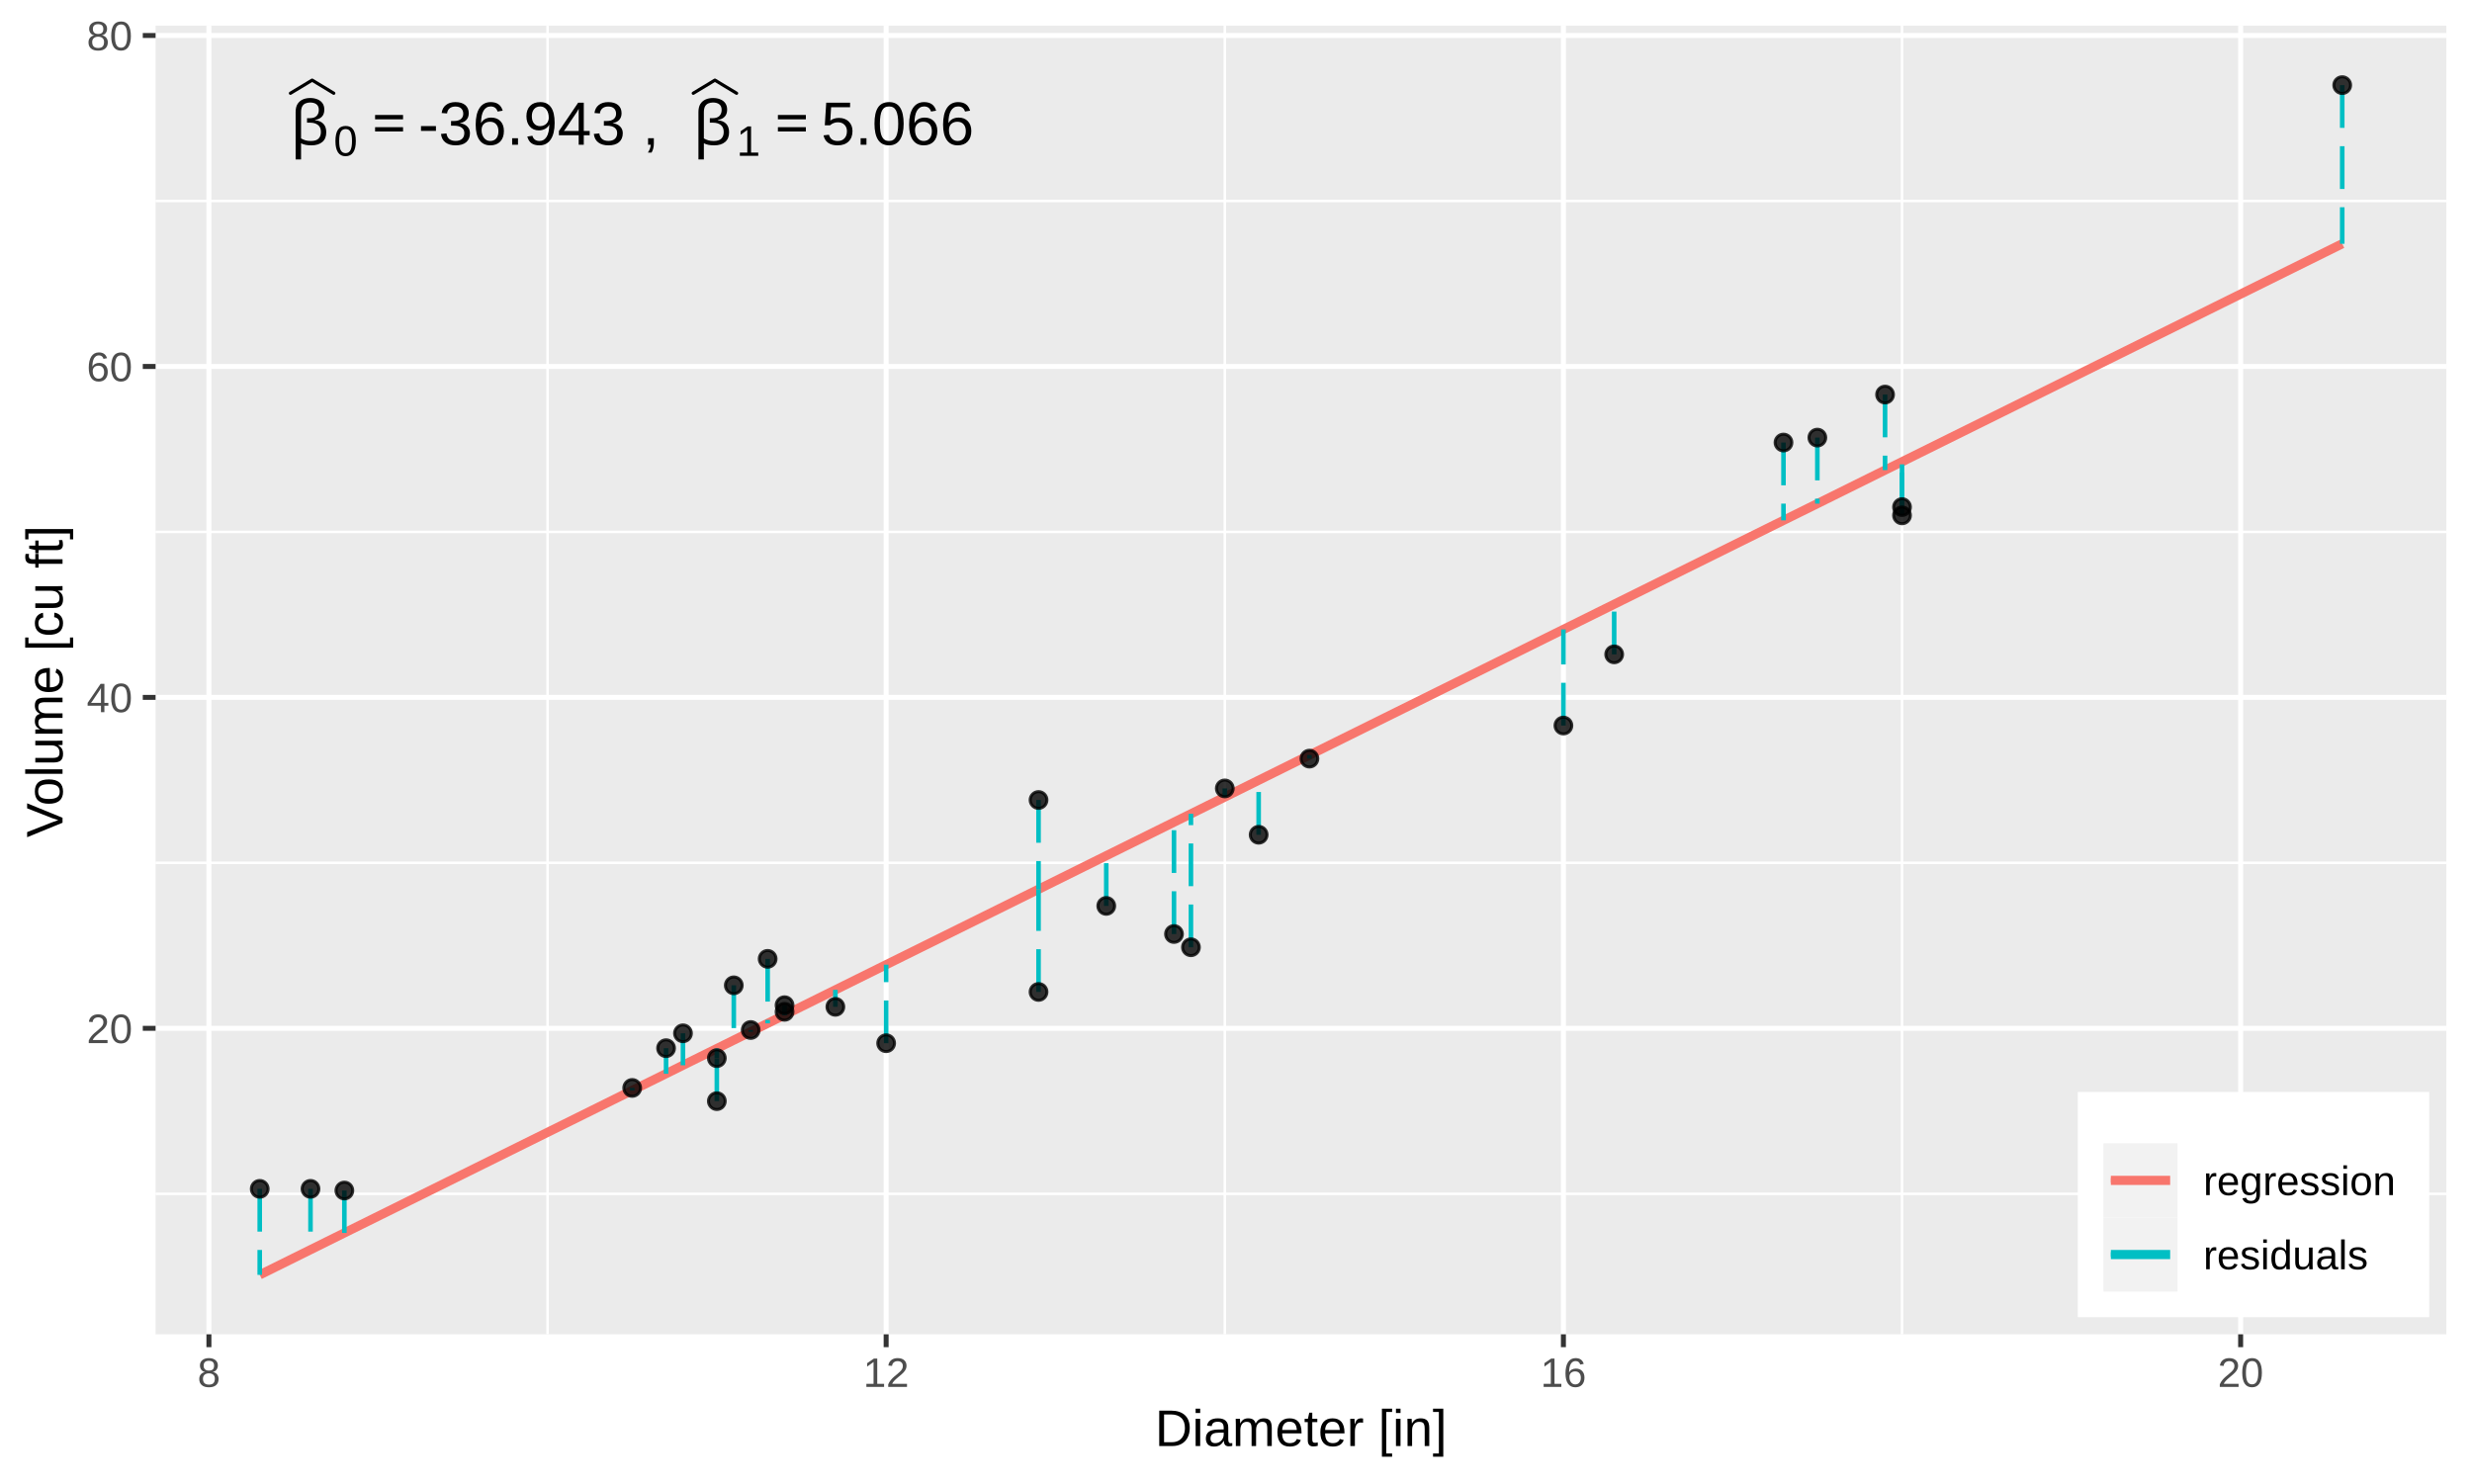
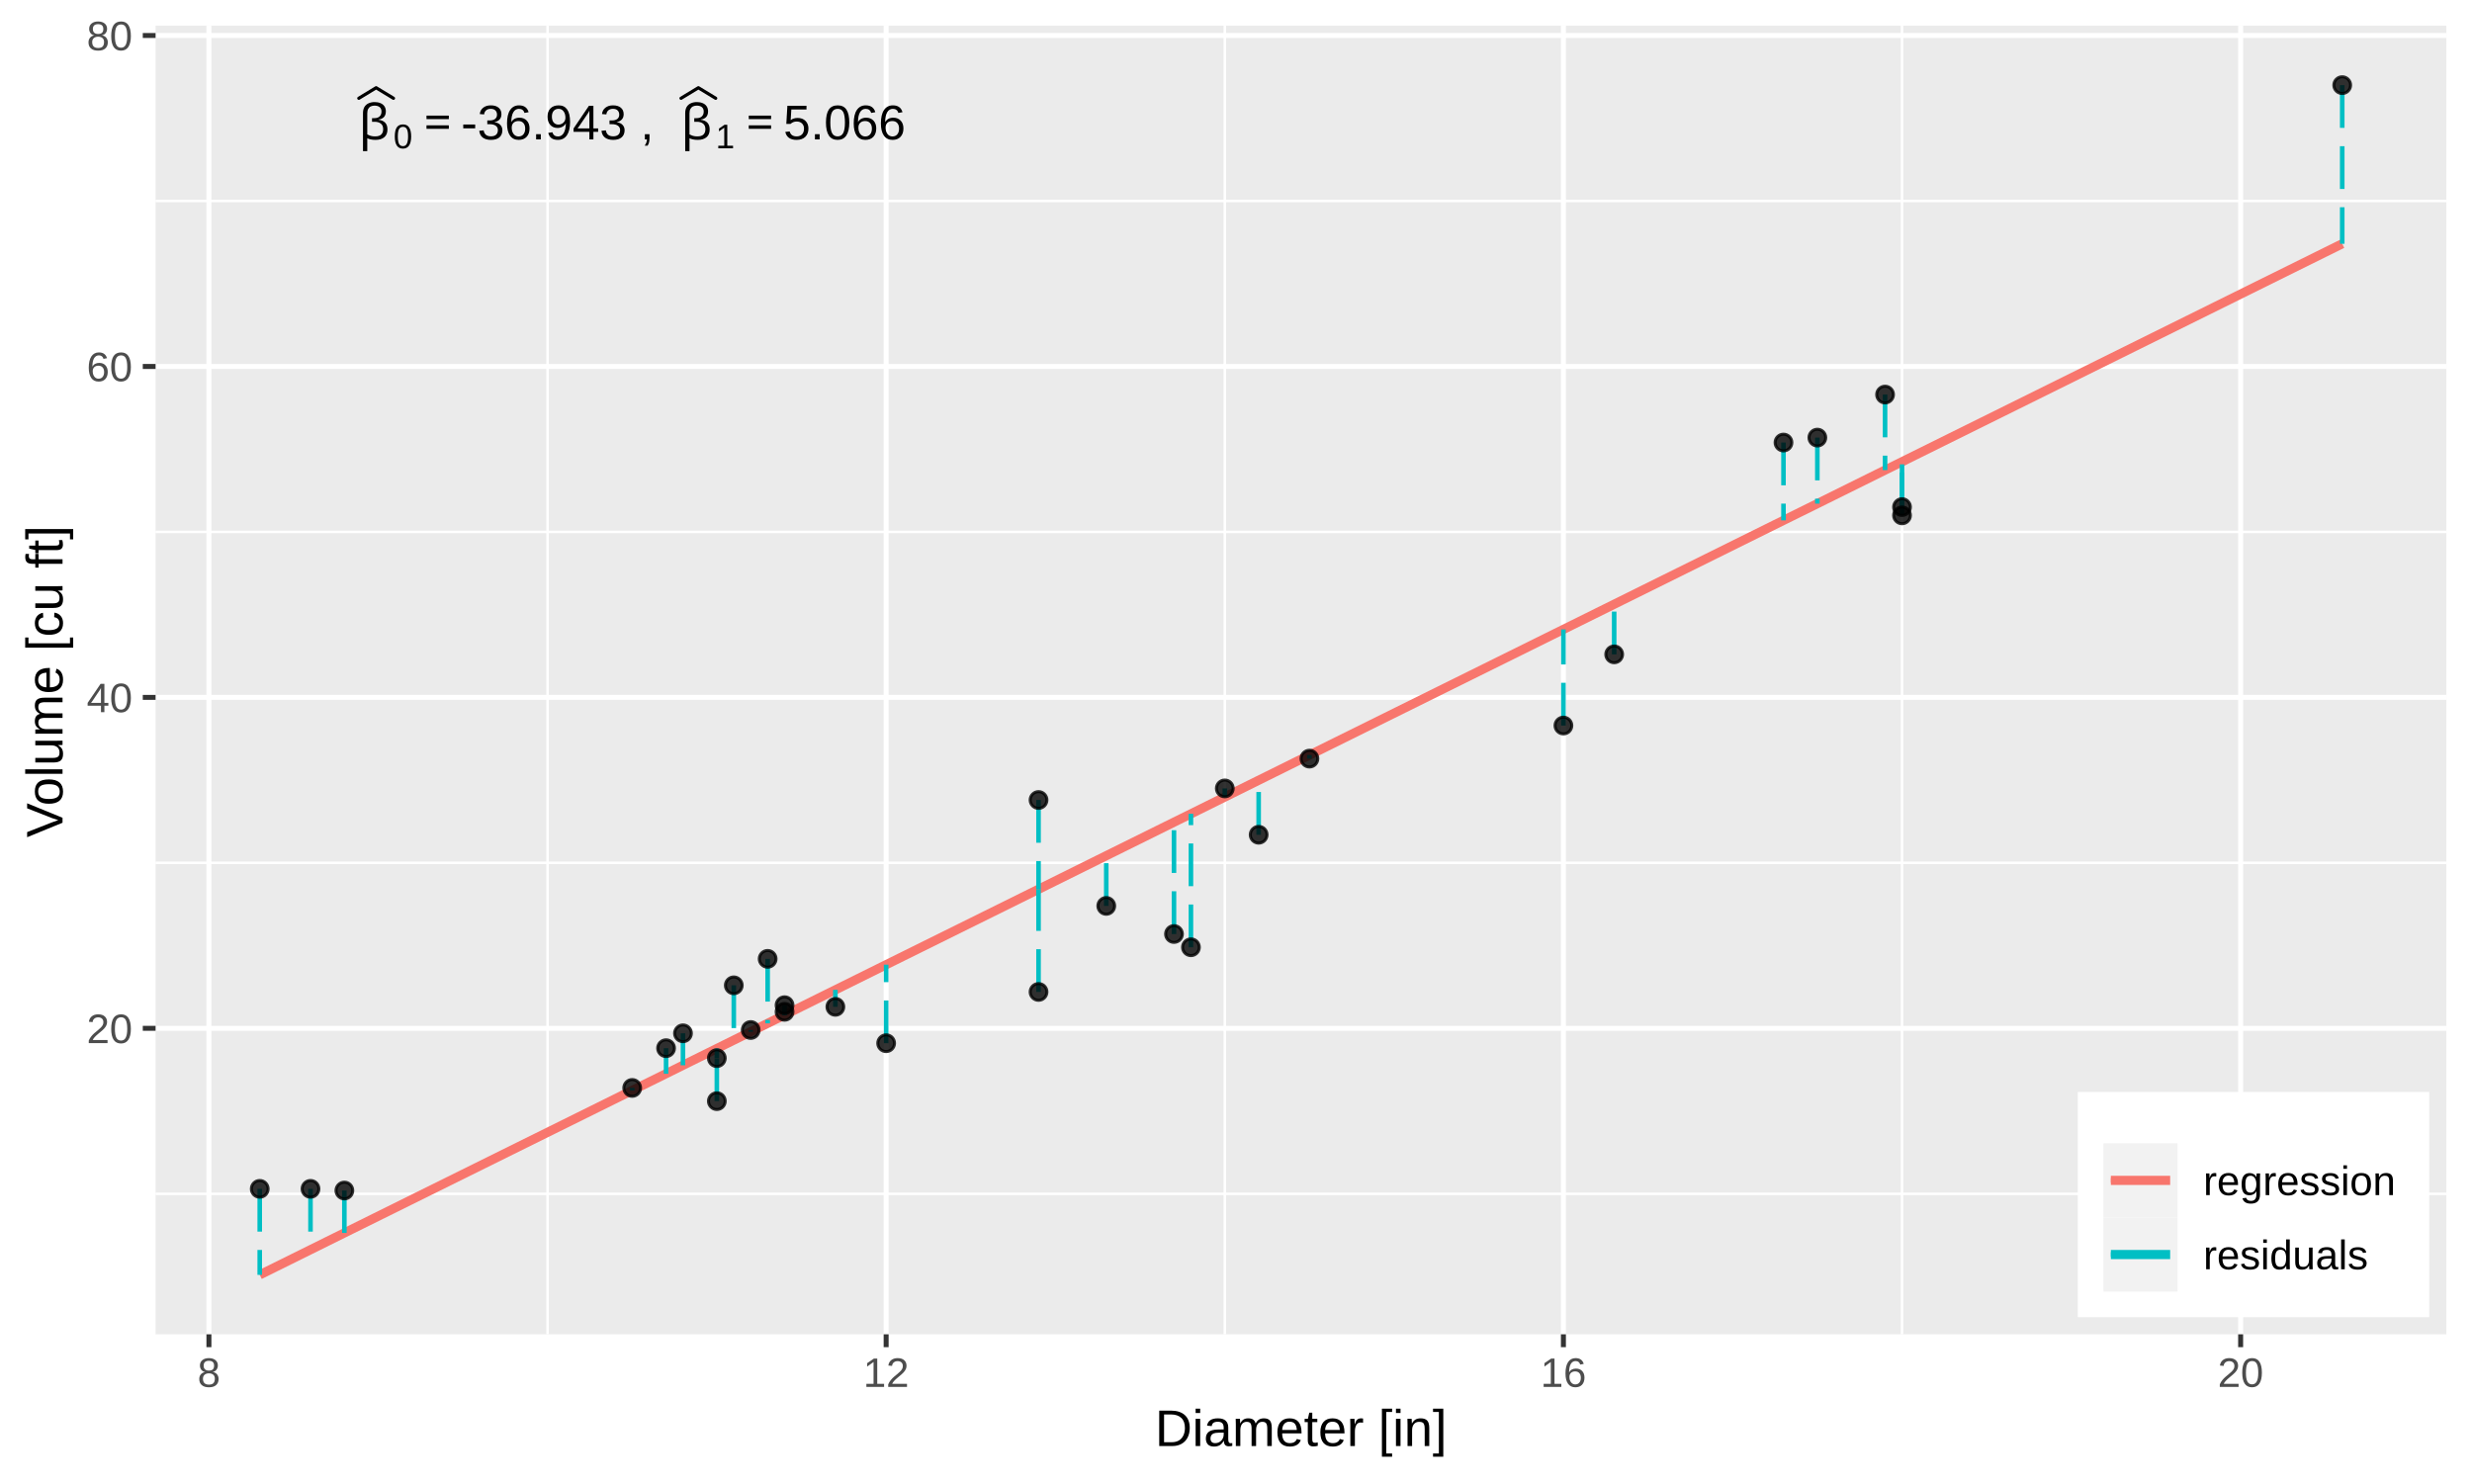
<svg xmlns="http://www.w3.org/2000/svg" viewBox="0 0 576.00 345.60">
  <defs>
    <style type="text/css">
    line, polyline, polygon, path, rect, circle {
      fill: none;
      stroke: #000000;
      stroke-linecap: round;
      stroke-linejoin: round;
      stroke-miterlimit: 10.00;
    }
  </style>
  </defs>
  <rect width="100%" height="100%" style="stroke: none; fill: #FFFFFF;" />
  <rect x="0.00" y="0.00" width="576.00" height="345.60" style="stroke-width: 1.16; stroke: #FFFFFF; fill: #FFFFFF;" />
  <defs>
    <clipPath id="cpMzYuMjV8NTcwLjAyfDMxMC45NXw1Ljk4">
      <rect x="36.25" y="5.98" width="533.77" height="304.97" />
    </clipPath>
  </defs>
  <rect x="36.25" y="5.98" width="533.77" height="304.97" style="stroke-width: 1.16; stroke: none; fill: #EBEBEB;" clip-path="url(#cpMzYuMjV8NTcwLjAyfDMxMC45NXw1Ljk4)" />
  <polyline points="36.25,278.21 570.02,278.21 " style="stroke-width: 0.58; stroke: #FFFFFF; stroke-linecap: butt;" clip-path="url(#cpMzYuMjV8NTcwLjAyfDMxMC45NXw1Ljk4)" />
  <polyline points="36.25,201.08 570.02,201.08 " style="stroke-width: 0.58; stroke: #FFFFFF; stroke-linecap: butt;" clip-path="url(#cpMzYuMjV8NTcwLjAyfDMxMC45NXw1Ljk4)" />
  <polyline points="36.25,123.96 570.02,123.96 " style="stroke-width: 0.58; stroke: #FFFFFF; stroke-linecap: butt;" clip-path="url(#cpMzYuMjV8NTcwLjAyfDMxMC45NXw1Ljk4)" />
  <polyline points="36.25,46.83 570.02,46.83 " style="stroke-width: 0.58; stroke: #FFFFFF; stroke-linecap: butt;" clip-path="url(#cpMzYuMjV8NTcwLjAyfDMxMC45NXw1Ljk4)" />
  <polyline points="127.58,310.95 127.58,5.98 " style="stroke-width: 0.58; stroke: #FFFFFF; stroke-linecap: butt;" clip-path="url(#cpMzYuMjV8NTcwLjAyfDMxMC45NXw1Ljk4)" />
  <polyline points="285.39,310.95 285.39,5.98 " style="stroke-width: 0.58; stroke: #FFFFFF; stroke-linecap: butt;" clip-path="url(#cpMzYuMjV8NTcwLjAyfDMxMC45NXw1Ljk4)" />
  <polyline points="443.19,310.95 443.19,5.98 " style="stroke-width: 0.58; stroke: #FFFFFF; stroke-linecap: butt;" clip-path="url(#cpMzYuMjV8NTcwLjAyfDMxMC45NXw1Ljk4)" />
  <polyline points="36.25,239.64 570.02,239.64 " style="stroke-width: 1.16; stroke: #FFFFFF; stroke-linecap: butt;" clip-path="url(#cpMzYuMjV8NTcwLjAyfDMxMC45NXw1Ljk4)" />
  <polyline points="36.25,162.52 570.02,162.52 " style="stroke-width: 1.16; stroke: #FFFFFF; stroke-linecap: butt;" clip-path="url(#cpMzYuMjV8NTcwLjAyfDMxMC45NXw1Ljk4)" />
  <polyline points="36.25,85.40 570.02,85.40 " style="stroke-width: 1.16; stroke: #FFFFFF; stroke-linecap: butt;" clip-path="url(#cpMzYuMjV8NTcwLjAyfDMxMC45NXw1Ljk4)" />
  <polyline points="36.25,8.27 570.02,8.27 " style="stroke-width: 1.16; stroke: #FFFFFF; stroke-linecap: butt;" clip-path="url(#cpMzYuMjV8NTcwLjAyfDMxMC45NXw1Ljk4)" />
  <polyline points="48.68,310.95 48.68,5.98 " style="stroke-width: 1.16; stroke: #FFFFFF; stroke-linecap: butt;" clip-path="url(#cpMzYuMjV8NTcwLjAyfDMxMC45NXw1Ljk4)" />
  <polyline points="206.48,310.95 206.48,5.98 " style="stroke-width: 1.16; stroke: #FFFFFF; stroke-linecap: butt;" clip-path="url(#cpMzYuMjV8NTcwLjAyfDMxMC45NXw1Ljk4)" />
  <polyline points="364.29,310.95 364.29,5.98 " style="stroke-width: 1.16; stroke: #FFFFFF; stroke-linecap: butt;" clip-path="url(#cpMzYuMjV8NTcwLjAyfDMxMC45NXw1Ljk4)" />
  <polyline points="522.09,310.95 522.09,5.98 " style="stroke-width: 1.16; stroke: #FFFFFF; stroke-linecap: butt;" clip-path="url(#cpMzYuMjV8NTcwLjAyfDMxMC45NXw1Ljk4)" />
  <polyline points="60.52,297.09 72.35,291.23 80.24,287.32 147.31,254.11 155.20,250.21 159.14,248.25 167.03,244.35 167.03,244.35 170.98,242.39 174.92,240.44 178.87,238.48 182.81,236.53 182.81,236.53 194.65,230.67 206.48,224.81 241.99,207.23 241.99,207.23 257.77,199.41 273.55,191.60 277.50,189.65 285.39,185.74 293.28,181.83 305.11,175.97 364.29,146.67 376.12,140.81 415.57,121.27 423.46,117.37 439.24,109.55 443.19,107.60 443.19,107.60 545.76,56.81 " style="stroke-width: 2.13; stroke: #F8766D; stroke-linecap: butt;" clip-path="url(#cpMzYuMjV8NTcwLjAyfDMxMC45NXw1Ljk4)" />
  <line x1="60.52" y1="277.05" x2="60.52" y2="297.09" style="stroke-width: 1.07; stroke: #00BFC4; stroke-dasharray: 9.96,4.27; stroke-linecap: butt;" clip-path="url(#cpMzYuMjV8NTcwLjAyfDMxMC45NXw1Ljk4)" />
  <line x1="72.35" y1="277.05" x2="72.35" y2="291.23" style="stroke-width: 1.07; stroke: #00BFC4; stroke-dasharray: 9.96,4.27; stroke-linecap: butt;" clip-path="url(#cpMzYuMjV8NTcwLjAyfDMxMC45NXw1Ljk4)" />
  <line x1="80.24" y1="277.44" x2="80.24" y2="287.32" style="stroke-width: 1.07; stroke: #00BFC4; stroke-dasharray: 9.96,4.27; stroke-linecap: butt;" clip-path="url(#cpMzYuMjV8NTcwLjAyfDMxMC45NXw1Ljk4)" />
  <line x1="147.31" y1="253.53" x2="147.31" y2="254.11" style="stroke-width: 1.07; stroke: #00BFC4; stroke-dasharray: 9.96,4.27; stroke-linecap: butt;" clip-path="url(#cpMzYuMjV8NTcwLjAyfDMxMC45NXw1Ljk4)" />
  <line x1="155.20" y1="244.27" x2="155.20" y2="250.21" style="stroke-width: 1.07; stroke: #00BFC4; stroke-dasharray: 9.96,4.27; stroke-linecap: butt;" clip-path="url(#cpMzYuMjV8NTcwLjAyfDMxMC45NXw1Ljk4)" />
  <line x1="159.14" y1="240.80" x2="159.14" y2="248.25" style="stroke-width: 1.07; stroke: #00BFC4; stroke-dasharray: 9.96,4.27; stroke-linecap: butt;" clip-path="url(#cpMzYuMjV8NTcwLjAyfDMxMC45NXw1Ljk4)" />
  <line x1="167.03" y1="256.61" x2="167.03" y2="244.35" style="stroke-width: 1.07; stroke: #00BFC4; stroke-dasharray: 9.96,4.27; stroke-linecap: butt;" clip-path="url(#cpMzYuMjV8NTcwLjAyfDMxMC45NXw1Ljk4)" />
  <line x1="167.03" y1="246.59" x2="167.03" y2="244.35" style="stroke-width: 1.07; stroke: #00BFC4; stroke-dasharray: 9.96,4.27; stroke-linecap: butt;" clip-path="url(#cpMzYuMjV8NTcwLjAyfDMxMC45NXw1Ljk4)" />
  <line x1="170.98" y1="229.62" x2="170.98" y2="242.39" style="stroke-width: 1.07; stroke: #00BFC4; stroke-dasharray: 9.96,4.27; stroke-linecap: butt;" clip-path="url(#cpMzYuMjV8NTcwLjAyfDMxMC45NXw1Ljk4)" />
  <line x1="174.92" y1="240.03" x2="174.92" y2="240.44" style="stroke-width: 1.07; stroke: #00BFC4; stroke-dasharray: 9.96,4.27; stroke-linecap: butt;" clip-path="url(#cpMzYuMjV8NTcwLjAyfDMxMC45NXw1Ljk4)" />
  <line x1="178.87" y1="223.45" x2="178.87" y2="238.48" style="stroke-width: 1.07; stroke: #00BFC4; stroke-dasharray: 9.96,4.27; stroke-linecap: butt;" clip-path="url(#cpMzYuMjV8NTcwLjAyfDMxMC45NXw1Ljk4)" />
  <line x1="182.81" y1="235.79" x2="182.81" y2="236.53" style="stroke-width: 1.07; stroke: #00BFC4; stroke-dasharray: 9.96,4.27; stroke-linecap: butt;" clip-path="url(#cpMzYuMjV8NTcwLjAyfDMxMC45NXw1Ljk4)" />
  <line x1="182.81" y1="234.25" x2="182.81" y2="236.53" style="stroke-width: 1.07; stroke: #00BFC4; stroke-dasharray: 9.96,4.27; stroke-linecap: butt;" clip-path="url(#cpMzYuMjV8NTcwLjAyfDMxMC45NXw1Ljk4)" />
  <line x1="194.65" y1="234.63" x2="194.65" y2="230.67" style="stroke-width: 1.07; stroke: #00BFC4; stroke-dasharray: 9.96,4.27; stroke-linecap: butt;" clip-path="url(#cpMzYuMjV8NTcwLjAyfDMxMC45NXw1Ljk4)" />
  <line x1="206.48" y1="243.11" x2="206.48" y2="224.81" style="stroke-width: 1.07; stroke: #00BFC4; stroke-dasharray: 9.96,4.27; stroke-linecap: butt;" clip-path="url(#cpMzYuMjV8NTcwLjAyfDMxMC45NXw1Ljk4)" />
  <line x1="241.99" y1="231.16" x2="241.99" y2="207.23" style="stroke-width: 1.07; stroke: #00BFC4; stroke-dasharray: 9.96,4.27; stroke-linecap: butt;" clip-path="url(#cpMzYuMjV8NTcwLjAyfDMxMC45NXw1Ljk4)" />
  <line x1="241.99" y1="186.43" x2="241.99" y2="207.23" style="stroke-width: 1.07; stroke: #00BFC4; stroke-dasharray: 9.96,4.27; stroke-linecap: butt;" clip-path="url(#cpMzYuMjV8NTcwLjAyfDMxMC45NXw1Ljk4)" />
  <line x1="257.77" y1="211.11" x2="257.77" y2="199.41" style="stroke-width: 1.07; stroke: #00BFC4; stroke-dasharray: 9.96,4.27; stroke-linecap: butt;" clip-path="url(#cpMzYuMjV8NTcwLjAyfDMxMC45NXw1Ljk4)" />
  <line x1="273.55" y1="217.66" x2="273.55" y2="191.60" style="stroke-width: 1.07; stroke: #00BFC4; stroke-dasharray: 9.96,4.27; stroke-linecap: butt;" clip-path="url(#cpMzYuMjV8NTcwLjAyfDMxMC45NXw1Ljk4)" />
  <line x1="277.50" y1="220.75" x2="277.50" y2="189.65" style="stroke-width: 1.07; stroke: #00BFC4; stroke-dasharray: 9.96,4.27; stroke-linecap: butt;" clip-path="url(#cpMzYuMjV8NTcwLjAyfDMxMC45NXw1Ljk4)" />
  <line x1="285.39" y1="183.73" x2="285.39" y2="185.74" style="stroke-width: 1.07; stroke: #00BFC4; stroke-dasharray: 9.96,4.27; stroke-linecap: butt;" clip-path="url(#cpMzYuMjV8NTcwLjAyfDMxMC45NXw1Ljk4)" />
  <line x1="293.28" y1="194.53" x2="293.28" y2="181.83" style="stroke-width: 1.07; stroke: #00BFC4; stroke-dasharray: 9.96,4.27; stroke-linecap: butt;" clip-path="url(#cpMzYuMjV8NTcwLjAyfDMxMC45NXw1Ljk4)" />
  <line x1="305.11" y1="176.79" x2="305.11" y2="175.97" style="stroke-width: 1.07; stroke: #00BFC4; stroke-dasharray: 9.96,4.27; stroke-linecap: butt;" clip-path="url(#cpMzYuMjV8NTcwLjAyfDMxMC45NXw1Ljk4)" />
  <line x1="364.29" y1="169.08" x2="364.29" y2="146.67" style="stroke-width: 1.07; stroke: #00BFC4; stroke-dasharray: 9.96,4.27; stroke-linecap: butt;" clip-path="url(#cpMzYuMjV8NTcwLjAyfDMxMC45NXw1Ljk4)" />
  <line x1="376.12" y1="152.49" x2="376.12" y2="140.81" style="stroke-width: 1.07; stroke: #00BFC4; stroke-dasharray: 9.96,4.27; stroke-linecap: butt;" clip-path="url(#cpMzYuMjV8NTcwLjAyfDMxMC45NXw1Ljk4)" />
  <line x1="415.57" y1="103.13" x2="415.57" y2="121.27" style="stroke-width: 1.07; stroke: #00BFC4; stroke-dasharray: 9.96,4.27; stroke-linecap: butt;" clip-path="url(#cpMzYuMjV8NTcwLjAyfDMxMC45NXw1Ljk4)" />
  <line x1="423.46" y1="101.98" x2="423.46" y2="117.37" style="stroke-width: 1.07; stroke: #00BFC4; stroke-dasharray: 9.96,4.27; stroke-linecap: butt;" clip-path="url(#cpMzYuMjV8NTcwLjAyfDMxMC45NXw1Ljk4)" />
  <line x1="439.24" y1="91.95" x2="439.24" y2="109.55" style="stroke-width: 1.07; stroke: #00BFC4; stroke-dasharray: 9.96,4.27; stroke-linecap: butt;" clip-path="url(#cpMzYuMjV8NTcwLjAyfDMxMC45NXw1Ljk4)" />
  <line x1="443.19" y1="118.17" x2="443.19" y2="107.60" style="stroke-width: 1.07; stroke: #00BFC4; stroke-dasharray: 9.96,4.27; stroke-linecap: butt;" clip-path="url(#cpMzYuMjV8NTcwLjAyfDMxMC45NXw1Ljk4)" />
  <line x1="443.19" y1="120.10" x2="443.19" y2="107.60" style="stroke-width: 1.07; stroke: #00BFC4; stroke-dasharray: 9.96,4.27; stroke-linecap: butt;" clip-path="url(#cpMzYuMjV8NTcwLjAyfDMxMC45NXw1Ljk4)" />
  <line x1="545.76" y1="19.84" x2="545.76" y2="56.81" style="stroke-width: 1.07; stroke: #00BFC4; stroke-dasharray: 9.96,4.27; stroke-linecap: butt;" clip-path="url(#cpMzYuMjV8NTcwLjAyfDMxMC45NXw1Ljk4)" />
  <circle cx="60.52" cy="277.05" r="1.95" style="stroke-width: 0.71; stroke: #000000; stroke-opacity: 0.80; fill: #000000; fill-opacity: 0.80;" clip-path="url(#cpMzYuMjV8NTcwLjAyfDMxMC45NXw1Ljk4)" />
  <circle cx="72.35" cy="277.05" r="1.95" style="stroke-width: 0.71; stroke: #000000; stroke-opacity: 0.80; fill: #000000; fill-opacity: 0.80;" clip-path="url(#cpMzYuMjV8NTcwLjAyfDMxMC45NXw1Ljk4)" />
  <circle cx="80.24" cy="277.44" r="1.95" style="stroke-width: 0.71; stroke: #000000; stroke-opacity: 0.80; fill: #000000; fill-opacity: 0.80;" clip-path="url(#cpMzYuMjV8NTcwLjAyfDMxMC45NXw1Ljk4)" />
  <circle cx="147.31" cy="253.53" r="1.95" style="stroke-width: 0.71; stroke: #000000; stroke-opacity: 0.80; fill: #000000; fill-opacity: 0.80;" clip-path="url(#cpMzYuMjV8NTcwLjAyfDMxMC45NXw1Ljk4)" />
  <circle cx="155.20" cy="244.27" r="1.95" style="stroke-width: 0.71; stroke: #000000; stroke-opacity: 0.80; fill: #000000; fill-opacity: 0.80;" clip-path="url(#cpMzYuMjV8NTcwLjAyfDMxMC45NXw1Ljk4)" />
  <circle cx="159.14" cy="240.80" r="1.95" style="stroke-width: 0.71; stroke: #000000; stroke-opacity: 0.80; fill: #000000; fill-opacity: 0.80;" clip-path="url(#cpMzYuMjV8NTcwLjAyfDMxMC45NXw1Ljk4)" />
  <circle cx="167.03" cy="256.61" r="1.95" style="stroke-width: 0.71; stroke: #000000; stroke-opacity: 0.80; fill: #000000; fill-opacity: 0.80;" clip-path="url(#cpMzYuMjV8NTcwLjAyfDMxMC45NXw1Ljk4)" />
  <circle cx="167.03" cy="246.59" r="1.95" style="stroke-width: 0.71; stroke: #000000; stroke-opacity: 0.80; fill: #000000; fill-opacity: 0.80;" clip-path="url(#cpMzYuMjV8NTcwLjAyfDMxMC45NXw1Ljk4)" />
  <circle cx="170.98" cy="229.62" r="1.95" style="stroke-width: 0.71; stroke: #000000; stroke-opacity: 0.80; fill: #000000; fill-opacity: 0.80;" clip-path="url(#cpMzYuMjV8NTcwLjAyfDMxMC45NXw1Ljk4)" />
  <circle cx="174.92" cy="240.03" r="1.95" style="stroke-width: 0.71; stroke: #000000; stroke-opacity: 0.80; fill: #000000; fill-opacity: 0.80;" clip-path="url(#cpMzYuMjV8NTcwLjAyfDMxMC45NXw1Ljk4)" />
  <circle cx="178.87" cy="223.45" r="1.95" style="stroke-width: 0.71; stroke: #000000; stroke-opacity: 0.80; fill: #000000; fill-opacity: 0.80;" clip-path="url(#cpMzYuMjV8NTcwLjAyfDMxMC45NXw1Ljk4)" />
  <circle cx="182.81" cy="235.79" r="1.95" style="stroke-width: 0.71; stroke: #000000; stroke-opacity: 0.80; fill: #000000; fill-opacity: 0.80;" clip-path="url(#cpMzYuMjV8NTcwLjAyfDMxMC45NXw1Ljk4)" />
  <circle cx="182.81" cy="234.25" r="1.95" style="stroke-width: 0.71; stroke: #000000; stroke-opacity: 0.80; fill: #000000; fill-opacity: 0.80;" clip-path="url(#cpMzYuMjV8NTcwLjAyfDMxMC45NXw1Ljk4)" />
  <circle cx="194.65" cy="234.63" r="1.95" style="stroke-width: 0.71; stroke: #000000; stroke-opacity: 0.80; fill: #000000; fill-opacity: 0.80;" clip-path="url(#cpMzYuMjV8NTcwLjAyfDMxMC45NXw1Ljk4)" />
  <circle cx="206.48" cy="243.11" r="1.95" style="stroke-width: 0.71; stroke: #000000; stroke-opacity: 0.80; fill: #000000; fill-opacity: 0.80;" clip-path="url(#cpMzYuMjV8NTcwLjAyfDMxMC45NXw1Ljk4)" />
  <circle cx="241.99" cy="231.16" r="1.95" style="stroke-width: 0.71; stroke: #000000; stroke-opacity: 0.80; fill: #000000; fill-opacity: 0.80;" clip-path="url(#cpMzYuMjV8NTcwLjAyfDMxMC45NXw1Ljk4)" />
  <circle cx="241.99" cy="186.43" r="1.95" style="stroke-width: 0.71; stroke: #000000; stroke-opacity: 0.80; fill: #000000; fill-opacity: 0.80;" clip-path="url(#cpMzYuMjV8NTcwLjAyfDMxMC45NXw1Ljk4)" />
  <circle cx="257.77" cy="211.11" r="1.95" style="stroke-width: 0.71; stroke: #000000; stroke-opacity: 0.80; fill: #000000; fill-opacity: 0.80;" clip-path="url(#cpMzYuMjV8NTcwLjAyfDMxMC45NXw1Ljk4)" />
  <circle cx="273.55" cy="217.66" r="1.95" style="stroke-width: 0.71; stroke: #000000; stroke-opacity: 0.80; fill: #000000; fill-opacity: 0.80;" clip-path="url(#cpMzYuMjV8NTcwLjAyfDMxMC45NXw1Ljk4)" />
  <circle cx="277.50" cy="220.75" r="1.95" style="stroke-width: 0.71; stroke: #000000; stroke-opacity: 0.80; fill: #000000; fill-opacity: 0.80;" clip-path="url(#cpMzYuMjV8NTcwLjAyfDMxMC45NXw1Ljk4)" />
  <circle cx="285.39" cy="183.73" r="1.95" style="stroke-width: 0.71; stroke: #000000; stroke-opacity: 0.80; fill: #000000; fill-opacity: 0.80;" clip-path="url(#cpMzYuMjV8NTcwLjAyfDMxMC45NXw1Ljk4)" />
  <circle cx="293.28" cy="194.53" r="1.95" style="stroke-width: 0.71; stroke: #000000; stroke-opacity: 0.80; fill: #000000; fill-opacity: 0.80;" clip-path="url(#cpMzYuMjV8NTcwLjAyfDMxMC45NXw1Ljk4)" />
  <circle cx="305.11" cy="176.79" r="1.95" style="stroke-width: 0.71; stroke: #000000; stroke-opacity: 0.80; fill: #000000; fill-opacity: 0.80;" clip-path="url(#cpMzYuMjV8NTcwLjAyfDMxMC45NXw1Ljk4)" />
  <circle cx="364.29" cy="169.08" r="1.95" style="stroke-width: 0.71; stroke: #000000; stroke-opacity: 0.80; fill: #000000; fill-opacity: 0.80;" clip-path="url(#cpMzYuMjV8NTcwLjAyfDMxMC45NXw1Ljk4)" />
  <circle cx="376.12" cy="152.49" r="1.95" style="stroke-width: 0.71; stroke: #000000; stroke-opacity: 0.80; fill: #000000; fill-opacity: 0.80;" clip-path="url(#cpMzYuMjV8NTcwLjAyfDMxMC45NXw1Ljk4)" />
  <circle cx="415.57" cy="103.13" r="1.95" style="stroke-width: 0.71; stroke: #000000; stroke-opacity: 0.80; fill: #000000; fill-opacity: 0.80;" clip-path="url(#cpMzYuMjV8NTcwLjAyfDMxMC45NXw1Ljk4)" />
  <circle cx="423.46" cy="101.98" r="1.95" style="stroke-width: 0.71; stroke: #000000; stroke-opacity: 0.80; fill: #000000; fill-opacity: 0.80;" clip-path="url(#cpMzYuMjV8NTcwLjAyfDMxMC45NXw1Ljk4)" />
  <circle cx="439.24" cy="91.95" r="1.95" style="stroke-width: 0.71; stroke: #000000; stroke-opacity: 0.80; fill: #000000; fill-opacity: 0.80;" clip-path="url(#cpMzYuMjV8NTcwLjAyfDMxMC45NXw1Ljk4)" />
  <circle cx="443.19" cy="118.17" r="1.95" style="stroke-width: 0.71; stroke: #000000; stroke-opacity: 0.80; fill: #000000; fill-opacity: 0.80;" clip-path="url(#cpMzYuMjV8NTcwLjAyfDMxMC45NXw1Ljk4)" />
  <circle cx="443.19" cy="120.10" r="1.95" style="stroke-width: 0.71; stroke: #000000; stroke-opacity: 0.80; fill: #000000; fill-opacity: 0.80;" clip-path="url(#cpMzYuMjV8NTcwLjAyfDMxMC45NXw1Ljk4)" />
  <circle cx="545.76" cy="19.84" r="1.95" style="stroke-width: 0.71; stroke: #000000; stroke-opacity: 0.80; fill: #000000; fill-opacity: 0.80;" clip-path="url(#cpMzYuMjV8NTcwLjAyfDMxMC45NXw1Ljk4)" />
  <g clip-path="url(#cpMzYuMjV8NTcwLjAyfDMxMC45NXw1Ljk4)">
-     <text x="67.68" y="33.73" style="font-size: 14.23px; font-family: PT Serif;" textLength="10.09px" lengthAdjust="spacingAndGlyphs">β</text>
+     <text x="83.61" y="32.49" style="font-size: 11.38px; font-family: PT Serif;" textLength="8.07px" lengthAdjust="spacingAndGlyphs">β</text>
  </g>
-   <polyline points="67.68,21.73 72.73,18.68 77.77,21.73 " style="stroke-width: 0.75;" clip-path="url(#cpMzYuMjV8NTcwLjAyfDMxMC45NXw1Ljk4)" />
+   <polyline points="83.61,22.90 87.64,20.45 91.68,22.90 " style="stroke-width: 0.75;" clip-path="url(#cpMzYuMjV8NTcwLjAyfDMxMC45NXw1Ljk4)" />
  <g clip-path="url(#cpMzYuMjV8NTcwLjAyfDMxMC45NXw1Ljk4)">
-     <text x="77.77" y="36.31" style="font-size: 9.96px; font-family: Arial;" textLength="5.54px" lengthAdjust="spacingAndGlyphs">0</text>
+     <text x="91.68" y="34.56" style="font-size: 7.97px; font-family: Arial;" textLength="4.43px" lengthAdjust="spacingAndGlyphs">0</text>
  </g>
  <g clip-path="url(#cpMzYuMjV8NTcwLjAyfDMxMC45NXw1Ljk4)">
-     <text x="86.60" y="33.73" style="font-size: 14.23px; font-family: PT Serif;" textLength="7.58px" lengthAdjust="spacingAndGlyphs">=</text>
+     <text x="98.74" y="32.49" style="font-size: 11.38px; font-family: PT Serif;" textLength="6.07px" lengthAdjust="spacingAndGlyphs">=</text>
  </g>
  <g clip-path="url(#cpMzYuMjV8NTcwLjAyfDMxMC45NXw1Ljk4)">
-     <text x="97.47" y="33.73" style="font-size: 14.23px; font-family: Arial;" textLength="20.56px" lengthAdjust="spacingAndGlyphs">-36</text>
+     <text x="107.44" y="32.49" style="font-size: 11.38px; font-family: Arial;" textLength="16.45px" lengthAdjust="spacingAndGlyphs">-36</text>
  </g>
  <g clip-path="url(#cpMzYuMjV8NTcwLjAyfDMxMC45NXw1Ljk4)">
-     <text x="118.04" y="33.73" style="font-size: 14.23px; font-family: Arial;" textLength="3.95px" lengthAdjust="spacingAndGlyphs">.</text>
+     <text x="123.89" y="32.49" style="font-size: 11.38px; font-family: Arial;" textLength="3.16px" lengthAdjust="spacingAndGlyphs">.</text>
  </g>
  <g clip-path="url(#cpMzYuMjV8NTcwLjAyfDMxMC45NXw1Ljk4)">
-     <text x="121.99" y="33.73" style="font-size: 14.23px; font-family: Arial;" textLength="23.74px" lengthAdjust="spacingAndGlyphs">943</text>
+     <text x="127.05" y="32.49" style="font-size: 11.38px; font-family: Arial;" textLength="18.99px" lengthAdjust="spacingAndGlyphs">943</text>
  </g>
  <g clip-path="url(#cpMzYuMjV8NTcwLjAyfDMxMC45NXw1Ljk4)">
-     <text x="145.72" y="33.73" style="font-size: 14.23px; font-family: Arial;" textLength="3.95px" lengthAdjust="spacingAndGlyphs"> </text>
+     <text x="146.04" y="32.49" style="font-size: 11.38px; font-family: Arial;" textLength="3.16px" lengthAdjust="spacingAndGlyphs"> </text>
  </g>
  <g clip-path="url(#cpMzYuMjV8NTcwLjAyfDMxMC45NXw1Ljk4)">
-     <text x="149.68" y="33.73" style="font-size: 14.23px; font-family: Arial;" textLength="3.95px" lengthAdjust="spacingAndGlyphs">,</text>
+     <text x="149.20" y="32.49" style="font-size: 11.38px; font-family: Arial;" textLength="3.16px" lengthAdjust="spacingAndGlyphs">,</text>
  </g>
  <g clip-path="url(#cpMzYuMjV8NTcwLjAyfDMxMC45NXw1Ljk4)">
-     <text x="161.54" y="33.73" style="font-size: 14.23px; font-family: PT Serif;" textLength="10.09px" lengthAdjust="spacingAndGlyphs">β</text>
+     <text x="158.69" y="32.49" style="font-size: 11.38px; font-family: PT Serif;" textLength="8.07px" lengthAdjust="spacingAndGlyphs">β</text>
  </g>
-   <polyline points="161.54,21.73 166.58,18.68 171.63,21.73 " style="stroke-width: 0.75;" clip-path="url(#cpMzYuMjV8NTcwLjAyfDMxMC45NXw1Ljk4)" />
+   <polyline points="158.69,22.90 162.73,20.45 166.76,22.90 " style="stroke-width: 0.75;" clip-path="url(#cpMzYuMjV8NTcwLjAyfDMxMC45NXw1Ljk4)" />
  <g clip-path="url(#cpMzYuMjV8NTcwLjAyfDMxMC45NXw1Ljk4)">
-     <text x="171.63" y="36.31" style="font-size: 9.96px; font-family: Arial;" textLength="5.54px" lengthAdjust="spacingAndGlyphs">1</text>
+     <text x="166.76" y="34.56" style="font-size: 7.97px; font-family: Arial;" textLength="4.43px" lengthAdjust="spacingAndGlyphs">1</text>
  </g>
  <g clip-path="url(#cpMzYuMjV8NTcwLjAyfDMxMC45NXw1Ljk4)">
-     <text x="180.46" y="33.73" style="font-size: 14.23px; font-family: PT Serif;" textLength="7.58px" lengthAdjust="spacingAndGlyphs">=</text>
+     <text x="173.83" y="32.49" style="font-size: 11.38px; font-family: PT Serif;" textLength="6.07px" lengthAdjust="spacingAndGlyphs">=</text>
  </g>
  <g clip-path="url(#cpMzYuMjV8NTcwLjAyfDMxMC45NXw1Ljk4)">
-     <text x="191.33" y="33.73" style="font-size: 14.23px; font-family: Arial;" textLength="7.91px" lengthAdjust="spacingAndGlyphs">5</text>
+     <text x="182.53" y="32.49" style="font-size: 11.38px; font-family: Arial;" textLength="6.33px" lengthAdjust="spacingAndGlyphs">5</text>
  </g>
  <g clip-path="url(#cpMzYuMjV8NTcwLjAyfDMxMC45NXw1Ljk4)">
-     <text x="199.24" y="33.73" style="font-size: 14.23px; font-family: Arial;" textLength="3.95px" lengthAdjust="spacingAndGlyphs">.</text>
+     <text x="188.86" y="32.49" style="font-size: 11.38px; font-family: Arial;" textLength="3.16px" lengthAdjust="spacingAndGlyphs">.</text>
  </g>
  <g clip-path="url(#cpMzYuMjV8NTcwLjAyfDMxMC45NXw1Ljk4)">
-     <text x="203.20" y="33.73" style="font-size: 14.23px; font-family: Arial;" textLength="23.74px" lengthAdjust="spacingAndGlyphs">066</text>
+     <text x="192.02" y="32.49" style="font-size: 11.38px; font-family: Arial;" textLength="18.99px" lengthAdjust="spacingAndGlyphs">066</text>
  </g>
  <defs>
    <clipPath id="cpMC4wMHw1NzYuMDB8MzQ1LjYwfDAuMDA=">
      <rect x="0.00" y="0.00" width="576.00" height="345.60" />
    </clipPath>
  </defs>
  <g clip-path="url(#cpMC4wMHw1NzYuMDB8MzQ1LjYwfDAuMDA=)">
    <text x="20.20" y="243.08" style="font-size: 9.60px; fill: #4D4D4D; font-family: Arial;" textLength="10.68px" lengthAdjust="spacingAndGlyphs">20</text>
  </g>
  <g clip-path="url(#cpMC4wMHw1NzYuMDB8MzQ1LjYwfDAuMDA=)">
    <text x="20.20" y="165.96" style="font-size: 9.60px; fill: #4D4D4D; font-family: Arial;" textLength="10.68px" lengthAdjust="spacingAndGlyphs">40</text>
  </g>
  <g clip-path="url(#cpMC4wMHw1NzYuMDB8MzQ1LjYwfDAuMDA=)">
    <text x="20.20" y="88.83" style="font-size: 9.60px; fill: #4D4D4D; font-family: Arial;" textLength="10.68px" lengthAdjust="spacingAndGlyphs">60</text>
  </g>
  <g clip-path="url(#cpMC4wMHw1NzYuMDB8MzQ1LjYwfDAuMDA=)">
    <text x="20.20" y="11.71" style="font-size: 9.60px; fill: #4D4D4D; font-family: Arial;" textLength="10.68px" lengthAdjust="spacingAndGlyphs">80</text>
  </g>
  <polyline points="33.27,239.64 36.25,239.64 " style="stroke-width: 1.16; stroke: #333333; stroke-linecap: butt;" clip-path="url(#cpMC4wMHw1NzYuMDB8MzQ1LjYwfDAuMDA=)" />
  <polyline points="33.27,162.52 36.25,162.52 " style="stroke-width: 1.16; stroke: #333333; stroke-linecap: butt;" clip-path="url(#cpMC4wMHw1NzYuMDB8MzQ1LjYwfDAuMDA=)" />
  <polyline points="33.27,85.40 36.25,85.40 " style="stroke-width: 1.16; stroke: #333333; stroke-linecap: butt;" clip-path="url(#cpMC4wMHw1NzYuMDB8MzQ1LjYwfDAuMDA=)" />
  <polyline points="33.27,8.27 36.25,8.27 " style="stroke-width: 1.16; stroke: #333333; stroke-linecap: butt;" clip-path="url(#cpMC4wMHw1NzYuMDB8MzQ1LjYwfDAuMDA=)" />
  <polyline points="48.68,313.94 48.68,310.95 " style="stroke-width: 1.16; stroke: #333333; stroke-linecap: butt;" clip-path="url(#cpMC4wMHw1NzYuMDB8MzQ1LjYwfDAuMDA=)" />
  <polyline points="206.48,313.94 206.48,310.95 " style="stroke-width: 1.16; stroke: #333333; stroke-linecap: butt;" clip-path="url(#cpMC4wMHw1NzYuMDB8MzQ1LjYwfDAuMDA=)" />
  <polyline points="364.29,313.94 364.29,310.95 " style="stroke-width: 1.16; stroke: #333333; stroke-linecap: butt;" clip-path="url(#cpMC4wMHw1NzYuMDB8MzQ1LjYwfDAuMDA=)" />
  <polyline points="522.09,313.94 522.09,310.95 " style="stroke-width: 1.16; stroke: #333333; stroke-linecap: butt;" clip-path="url(#cpMC4wMHw1NzYuMDB8MzQ1LjYwfDAuMDA=)" />
  <g clip-path="url(#cpMC4wMHw1NzYuMDB8MzQ1LjYwfDAuMDA=)">
    <text x="46.01" y="323.20" style="font-size: 9.60px; fill: #4D4D4D; font-family: Arial;" textLength="5.34px" lengthAdjust="spacingAndGlyphs">8</text>
  </g>
  <g clip-path="url(#cpMC4wMHw1NzYuMDB8MzQ1LjYwfDAuMDA=)">
    <text x="201.14" y="323.20" style="font-size: 9.60px; fill: #4D4D4D; font-family: Arial;" textLength="10.68px" lengthAdjust="spacingAndGlyphs">12</text>
  </g>
  <g clip-path="url(#cpMC4wMHw1NzYuMDB8MzQ1LjYwfDAuMDA=)">
    <text x="358.95" y="323.20" style="font-size: 9.60px; fill: #4D4D4D; font-family: Arial;" textLength="10.68px" lengthAdjust="spacingAndGlyphs">16</text>
  </g>
  <g clip-path="url(#cpMC4wMHw1NzYuMDB8MzQ1LjYwfDAuMDA=)">
    <text x="516.75" y="323.20" style="font-size: 9.60px; fill: #4D4D4D; font-family: Arial;" textLength="10.68px" lengthAdjust="spacingAndGlyphs">20</text>
  </g>
  <g clip-path="url(#cpMC4wMHw1NzYuMDB8MzQ1LjYwfDAuMDA=)">
    <text x="269.13" y="336.98" style="font-size: 12.00px; font-family: Arial;" textLength="68.02px" lengthAdjust="spacingAndGlyphs">Diameter [in]</text>
  </g>
  <g clip-path="url(#cpMC4wMHw1NzYuMDB8MzQ1LjYwfDAuMDA=)">
    <text transform="translate(14.57,195.15) rotate(-90)" style="font-size: 12.00px; font-family: Arial;" textLength="73.37px" lengthAdjust="spacingAndGlyphs">Volume [cu ft]</text>
  </g>
  <rect x="484.14" y="254.47" width="81.89" height="52.49" style="stroke-width: 1.16; stroke: none; fill: #FFFFFF;" clip-path="url(#cpMC4wMHw1NzYuMDB8MzQ1LjYwfDAuMDA=)" />
  <rect x="490.12" y="266.43" width="17.28" height="17.28" style="stroke-width: 1.16; stroke: none; fill: #F2F2F2;" clip-path="url(#cpMC4wMHw1NzYuMDB8MzQ1LjYwfDAuMDA=)" />
  <line x1="491.85" y1="275.07" x2="505.67" y2="275.07" style="stroke-width: 2.13; stroke: #F8766D; stroke-linecap: butt;" clip-path="url(#cpMC4wMHw1NzYuMDB8MzQ1LjYwfDAuMDA=)" />
  <line x1="491.85" y1="275.07" x2="505.67" y2="275.07" style="stroke-width: 1.07; stroke: #F8766D; stroke-dasharray: 9.96,4.27; stroke-linecap: butt;" clip-path="url(#cpMC4wMHw1NzYuMDB8MzQ1LjYwfDAuMDA=)" />
  <rect x="490.12" y="283.71" width="17.28" height="17.28" style="stroke-width: 1.16; stroke: none; fill: #F2F2F2;" clip-path="url(#cpMC4wMHw1NzYuMDB8MzQ1LjYwfDAuMDA=)" />
  <line x1="491.85" y1="292.35" x2="505.67" y2="292.35" style="stroke-width: 2.13; stroke: #00BFC4; stroke-linecap: butt;" clip-path="url(#cpMC4wMHw1NzYuMDB8MzQ1LjYwfDAuMDA=)" />
  <line x1="491.85" y1="292.35" x2="505.67" y2="292.35" style="stroke-width: 1.07; stroke: #00BFC4; stroke-dasharray: 9.96,4.27; stroke-linecap: butt;" clip-path="url(#cpMC4wMHw1NzYuMDB8MzQ1LjYwfDAuMDA=)" />
  <g clip-path="url(#cpMC4wMHw1NzYuMDB8MzQ1LjYwfDAuMDA=)">
    <text x="513.38" y="278.51" style="font-size: 9.60px; font-family: Arial;" textLength="44.82px" lengthAdjust="spacingAndGlyphs">regression</text>
  </g>
  <g clip-path="url(#cpMC4wMHw1NzYuMDB8MzQ1LjYwfDAuMDA=)">
    <text x="513.38" y="295.79" style="font-size: 9.60px; font-family: Arial;" textLength="38.42px" lengthAdjust="spacingAndGlyphs">residuals</text>
  </g>
</svg>
